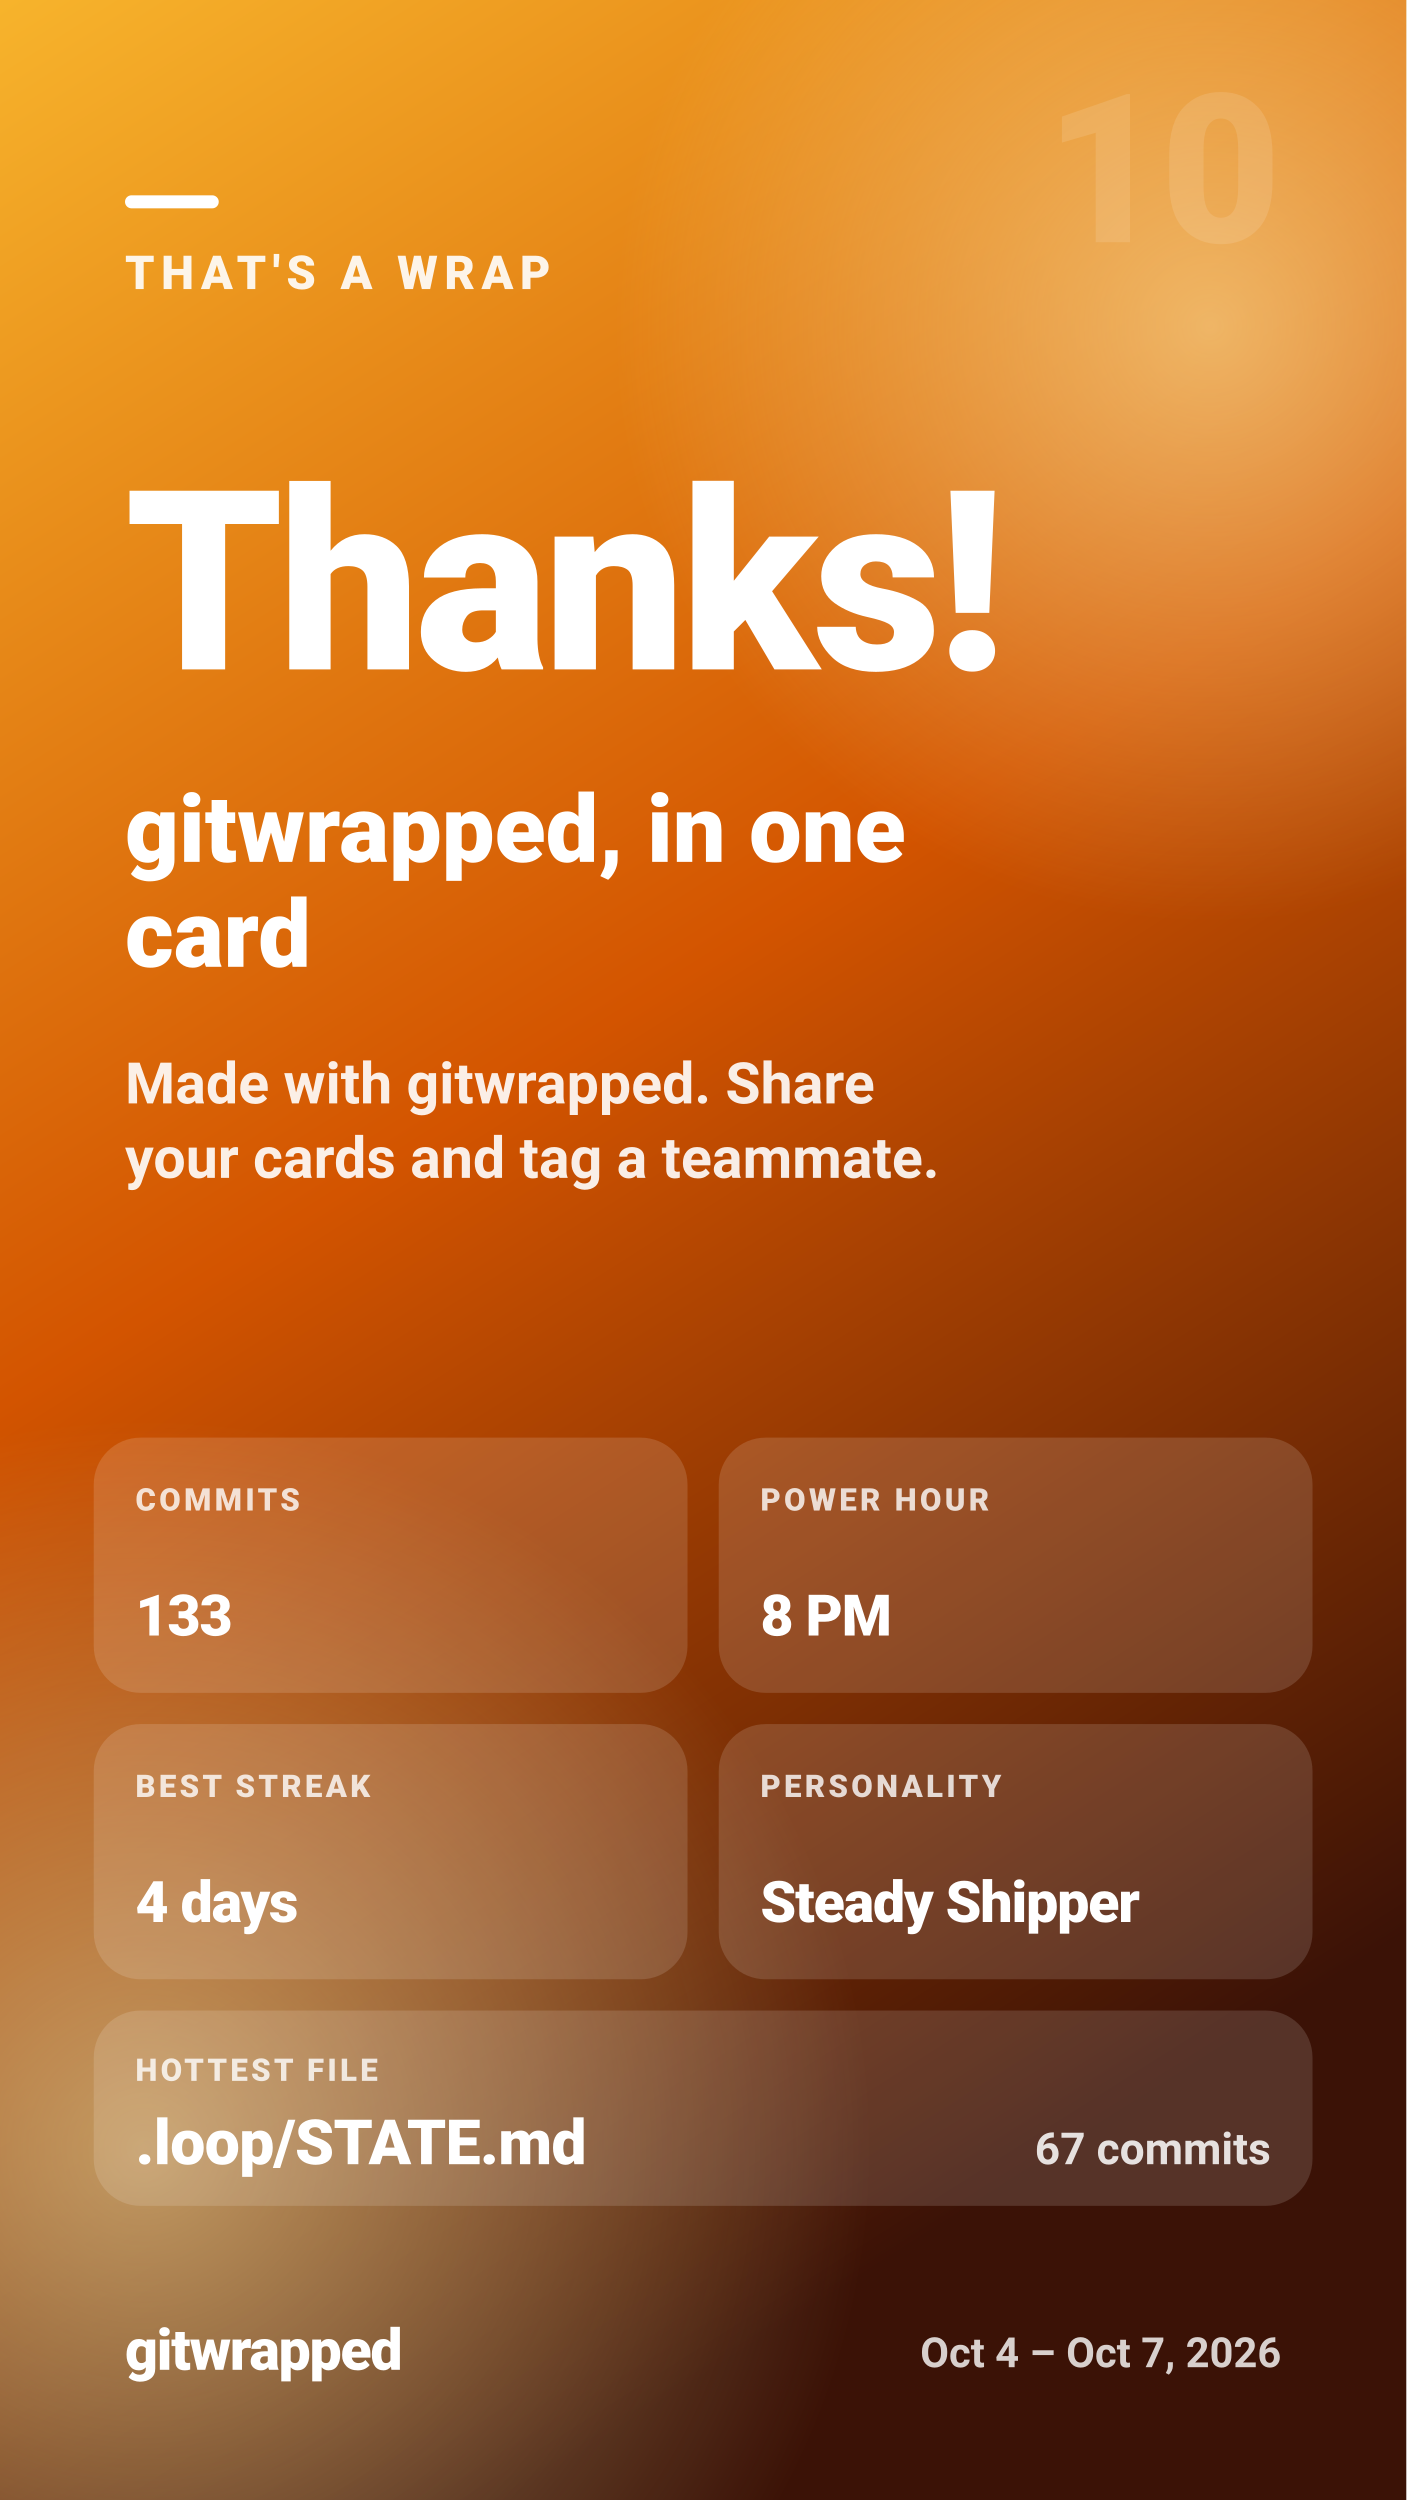
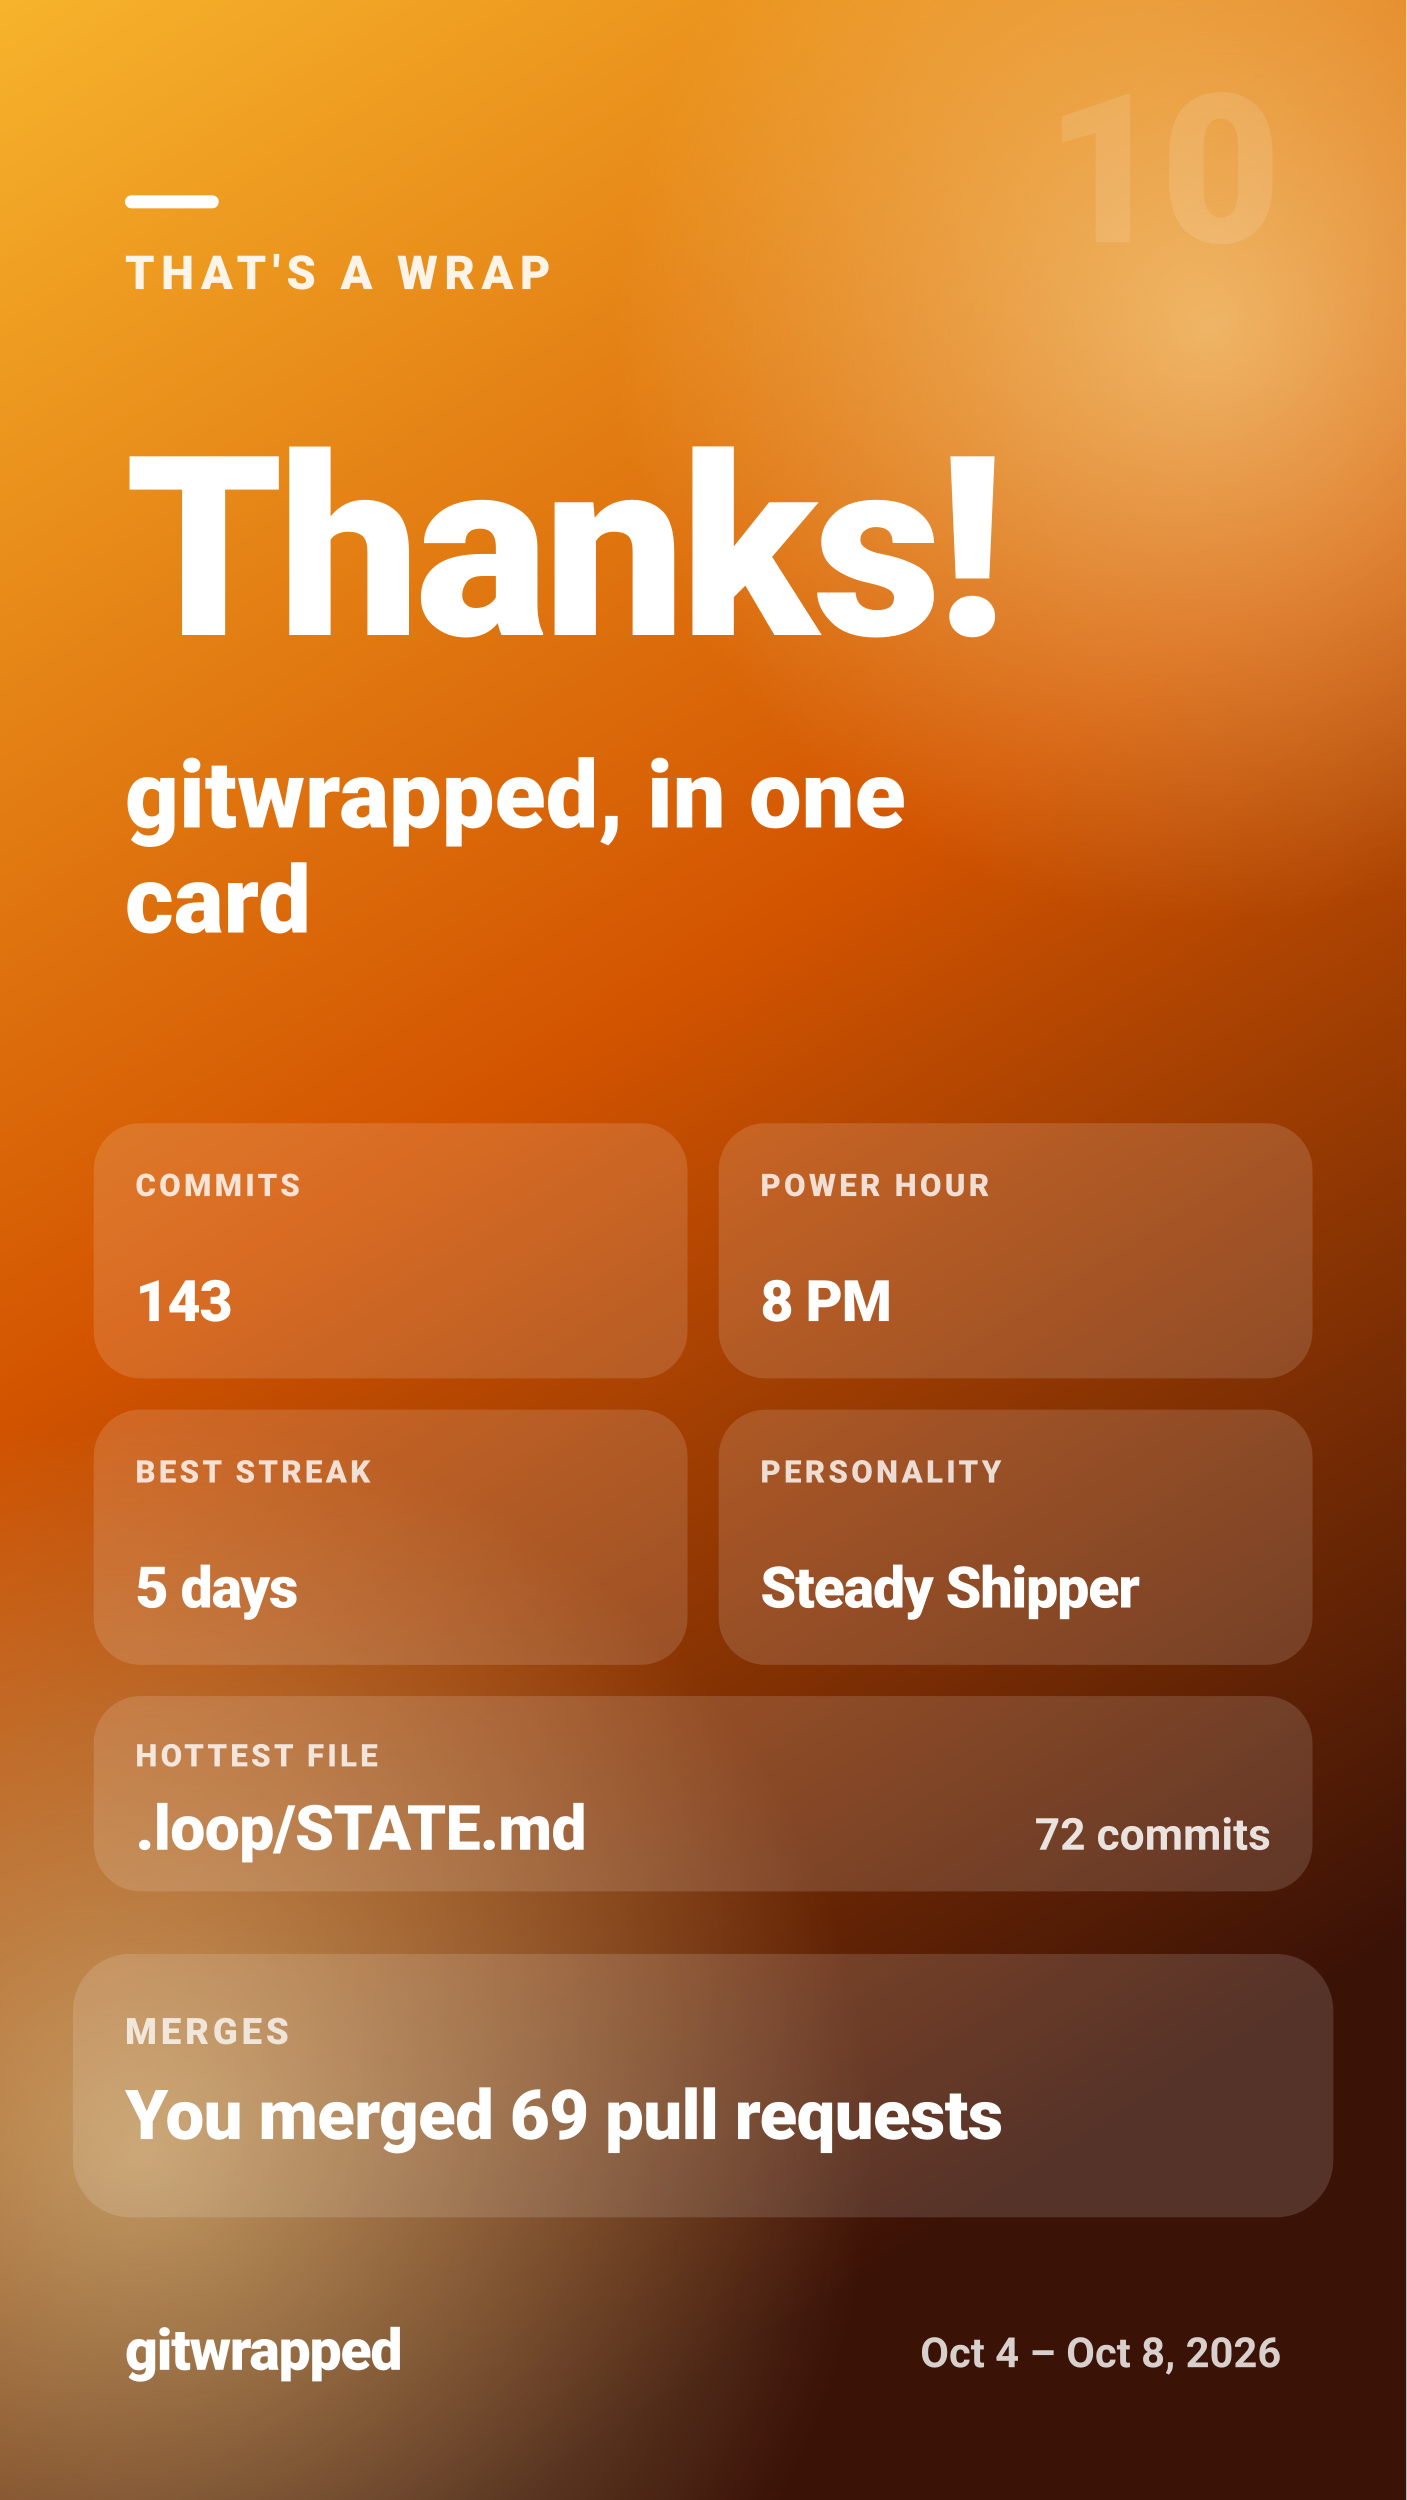
<svg xmlns="http://www.w3.org/2000/svg" width="1080" height="1920" viewBox="0 0 1080 1920" role="img" aria-label="THAT'S A WRAP — Thanks! — gitwrapped, in one card">
  <defs>
    <linearGradient id="gw-outro-bg" x1="0" y1="0" x2="0.35" y2="1">
      <stop offset="0.00" stop-color="#f7b42c" />
      <stop offset="0.50" stop-color="#d35400" />
      <stop offset="1.00" stop-color="#3b1206" />
    </linearGradient>
    <radialGradient id="gw-outro-glow">
      <stop offset="0" stop-color="#fff3b0" stop-opacity="0.55" />
      <stop offset="1" stop-color="#fff3b0" stop-opacity="0" />
    </radialGradient>
  </defs>
  <rect width="1080" height="1920" fill="url(#gw-outro-bg)" />
  <circle cx="930" cy="250" r="460" fill="url(#gw-outro-glow)" />
  <circle cx="110" cy="1650" r="560" fill="url(#gw-outro-glow)" />
  <g fill="#ffffff" font-family="system-ui, -apple-system, 'Segoe UI', Roboto, Helvetica, Arial, sans-serif">
    <text x="984" y="186" font-size="160" font-weight="900" fill-opacity="0.12" text-anchor="end" letter-spacing="-4">10</text>
    <rect x="96" y="150" width="72" height="10" rx="5" fill="#ffffff" />
    <text x="96" y="222" font-size="36" font-weight="800" fill-opacity="0.9" letter-spacing="5">THAT'S A WRAP</text>
-     <text x="96" y="514.1" font-size="193" font-weight="900" letter-spacing="-3.9">Thanks!</text>
-     <text x="96" y="661.9" font-size="72" font-weight="800">gitwrapped, in one</text>
-     <text x="96" y="742.5" font-size="72" font-weight="800">card</text>
-     <text x="96" y="847.4" font-size="44" font-weight="600" fill-opacity="0.9">Made with gitwrapped. Share</text>
-     <text x="96" y="904.6" font-size="44" font-weight="600" fill-opacity="0.9">your cards and tag a teammate.</text>
-     <rect x="72" y="1104.1" width="456" height="196" rx="36" fill="#ffffff" fill-opacity="0.14" />
-     <text x="104" y="1160.1" font-size="24" font-weight="800" fill-opacity="0.8" letter-spacing="2.5">COMMITS</text>
-     <text x="104" y="1256.1" font-size="44" font-weight="900" letter-spacing="-0.9">133</text>
-     <rect x="552" y="1104.1" width="456" height="196" rx="36" fill="#ffffff" fill-opacity="0.14" />
-     <text x="584" y="1160.1" font-size="24" font-weight="800" fill-opacity="0.8" letter-spacing="2.5">POWER HOUR</text>
-     <text x="584" y="1256.1" font-size="44" font-weight="900" letter-spacing="-0.9">8 PM</text>
-     <rect x="72" y="1324.1" width="456" height="196" rx="36" fill="#ffffff" fill-opacity="0.14" />
-     <text x="104" y="1380.1" font-size="24" font-weight="800" fill-opacity="0.8" letter-spacing="2.5">BEST STREAK</text>
-     <text x="104" y="1476.1" font-size="44" font-weight="900" letter-spacing="-0.9">4 days</text>
-     <rect x="552" y="1324.1" width="456" height="196" rx="36" fill="#ffffff" fill-opacity="0.14" />
-     <text x="584" y="1380.1" font-size="24" font-weight="800" fill-opacity="0.8" letter-spacing="2.5">PERSONALITY</text>
-     <text x="584" y="1476.1" font-size="44" font-weight="900" letter-spacing="-0.9">Steady Shipper</text>
-     <rect x="72" y="1544.1" width="936" height="150" rx="36" fill="#ffffff" fill-opacity="0.14" />
-     <text x="104" y="1598.1" font-size="24" font-weight="800" fill-opacity="0.8" letter-spacing="2.5">HOTTEST FILE</text>
-     <text x="104" y="1662.1" font-size="48" font-weight="900" letter-spacing="-0.5">.loop/STATE.md</text>
-     <text x="976" y="1662.1" font-size="34" font-weight="700" fill-opacity="0.85" text-anchor="end">67 commits</text>
+     <text x="96" y="487.7" font-size="193" font-weight="900" letter-spacing="-3.9">Thanks!</text>
+     <text x="96" y="635.5" font-size="72" font-weight="800">gitwrapped, in one</text>
+     <text x="96" y="716.2" font-size="72" font-weight="800">card</text>
+     <rect x="72" y="862.6" width="456" height="196" rx="36" fill="#ffffff" fill-opacity="0.14" />
+     <text x="104" y="918.6" font-size="24" font-weight="800" fill-opacity="0.8" letter-spacing="2.5">COMMITS</text>
+     <text x="104" y="1014.6" font-size="44" font-weight="900" letter-spacing="-0.9">143</text>
+     <rect x="552" y="862.6" width="456" height="196" rx="36" fill="#ffffff" fill-opacity="0.14" />
+     <text x="584" y="918.6" font-size="24" font-weight="800" fill-opacity="0.8" letter-spacing="2.5">POWER HOUR</text>
+     <text x="584" y="1014.6" font-size="44" font-weight="900" letter-spacing="-0.9">8 PM</text>
+     <rect x="72" y="1082.6" width="456" height="196" rx="36" fill="#ffffff" fill-opacity="0.14" />
+     <text x="104" y="1138.6" font-size="24" font-weight="800" fill-opacity="0.8" letter-spacing="2.5">BEST STREAK</text>
+     <text x="104" y="1234.6" font-size="44" font-weight="900" letter-spacing="-0.9">5 days</text>
+     <rect x="552" y="1082.6" width="456" height="196" rx="36" fill="#ffffff" fill-opacity="0.14" />
+     <text x="584" y="1138.6" font-size="24" font-weight="800" fill-opacity="0.8" letter-spacing="2.5">PERSONALITY</text>
+     <text x="584" y="1234.6" font-size="44" font-weight="900" letter-spacing="-0.9">Steady Shipper</text>
+     <rect x="72" y="1302.6" width="936" height="150" rx="36" fill="#ffffff" fill-opacity="0.14" />
+     <text x="104" y="1356.6" font-size="24" font-weight="800" fill-opacity="0.8" letter-spacing="2.5">HOTTEST FILE</text>
+     <text x="104" y="1420.6" font-size="48" font-weight="900" letter-spacing="-0.5">.loop/STATE.md</text>
+     <text x="976" y="1420.6" font-size="34" font-weight="700" fill-opacity="0.85" text-anchor="end">72 commits</text>
+     <rect x="56" y="1500.6" width="968" height="202.3" rx="44" fill="#ffffff" fill-opacity="0.14" />
+     <text x="96" y="1569.8" font-size="28" font-weight="800" fill-opacity="0.75" letter-spacing="3">MERGES</text>
+     <text x="96" y="1642.8" font-size="53" font-weight="900" letter-spacing="-0.5">You merged 69 pull requests</text>
    <text x="96" y="1820" font-size="44" font-weight="900" letter-spacing="-1">gitwrapped</text>
-     <text x="984" y="1818" font-size="32" font-weight="600" fill-opacity="0.8" text-anchor="end">Oct 4 – Oct 7, 2026</text>
+     <text x="984" y="1818" font-size="32" font-weight="600" fill-opacity="0.8" text-anchor="end">Oct 4 – Oct 8, 2026</text>
  </g>
</svg>
